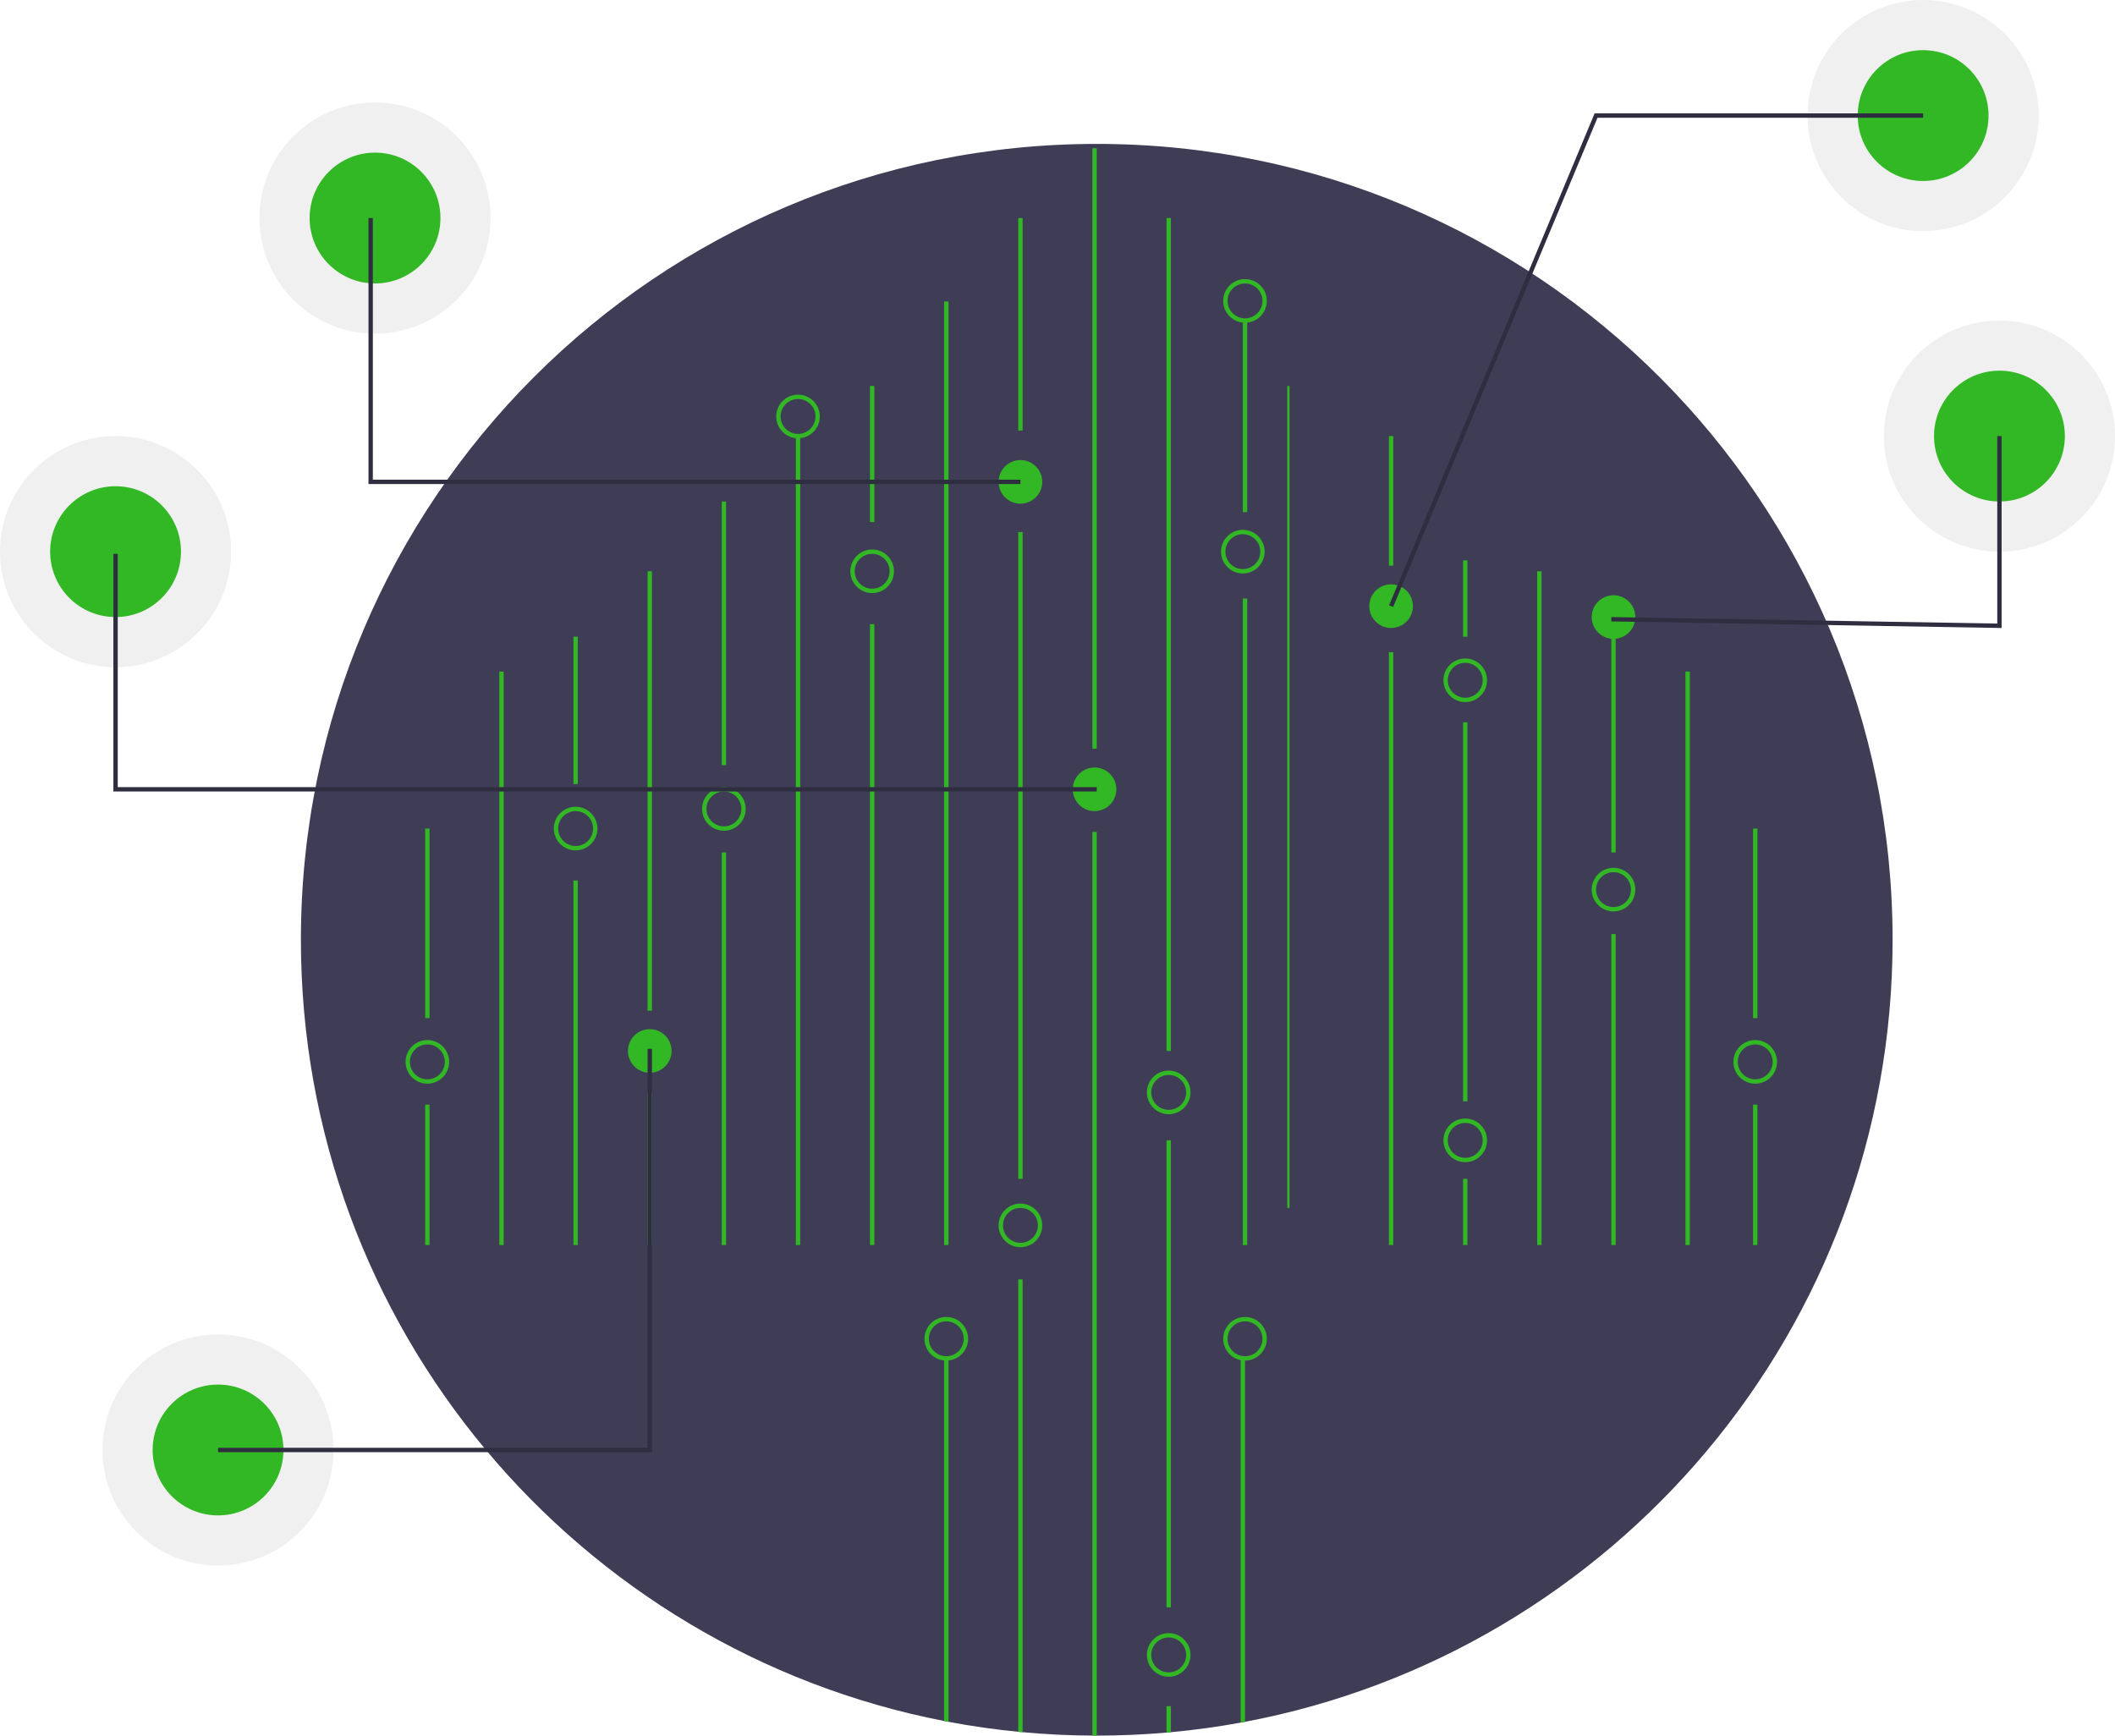
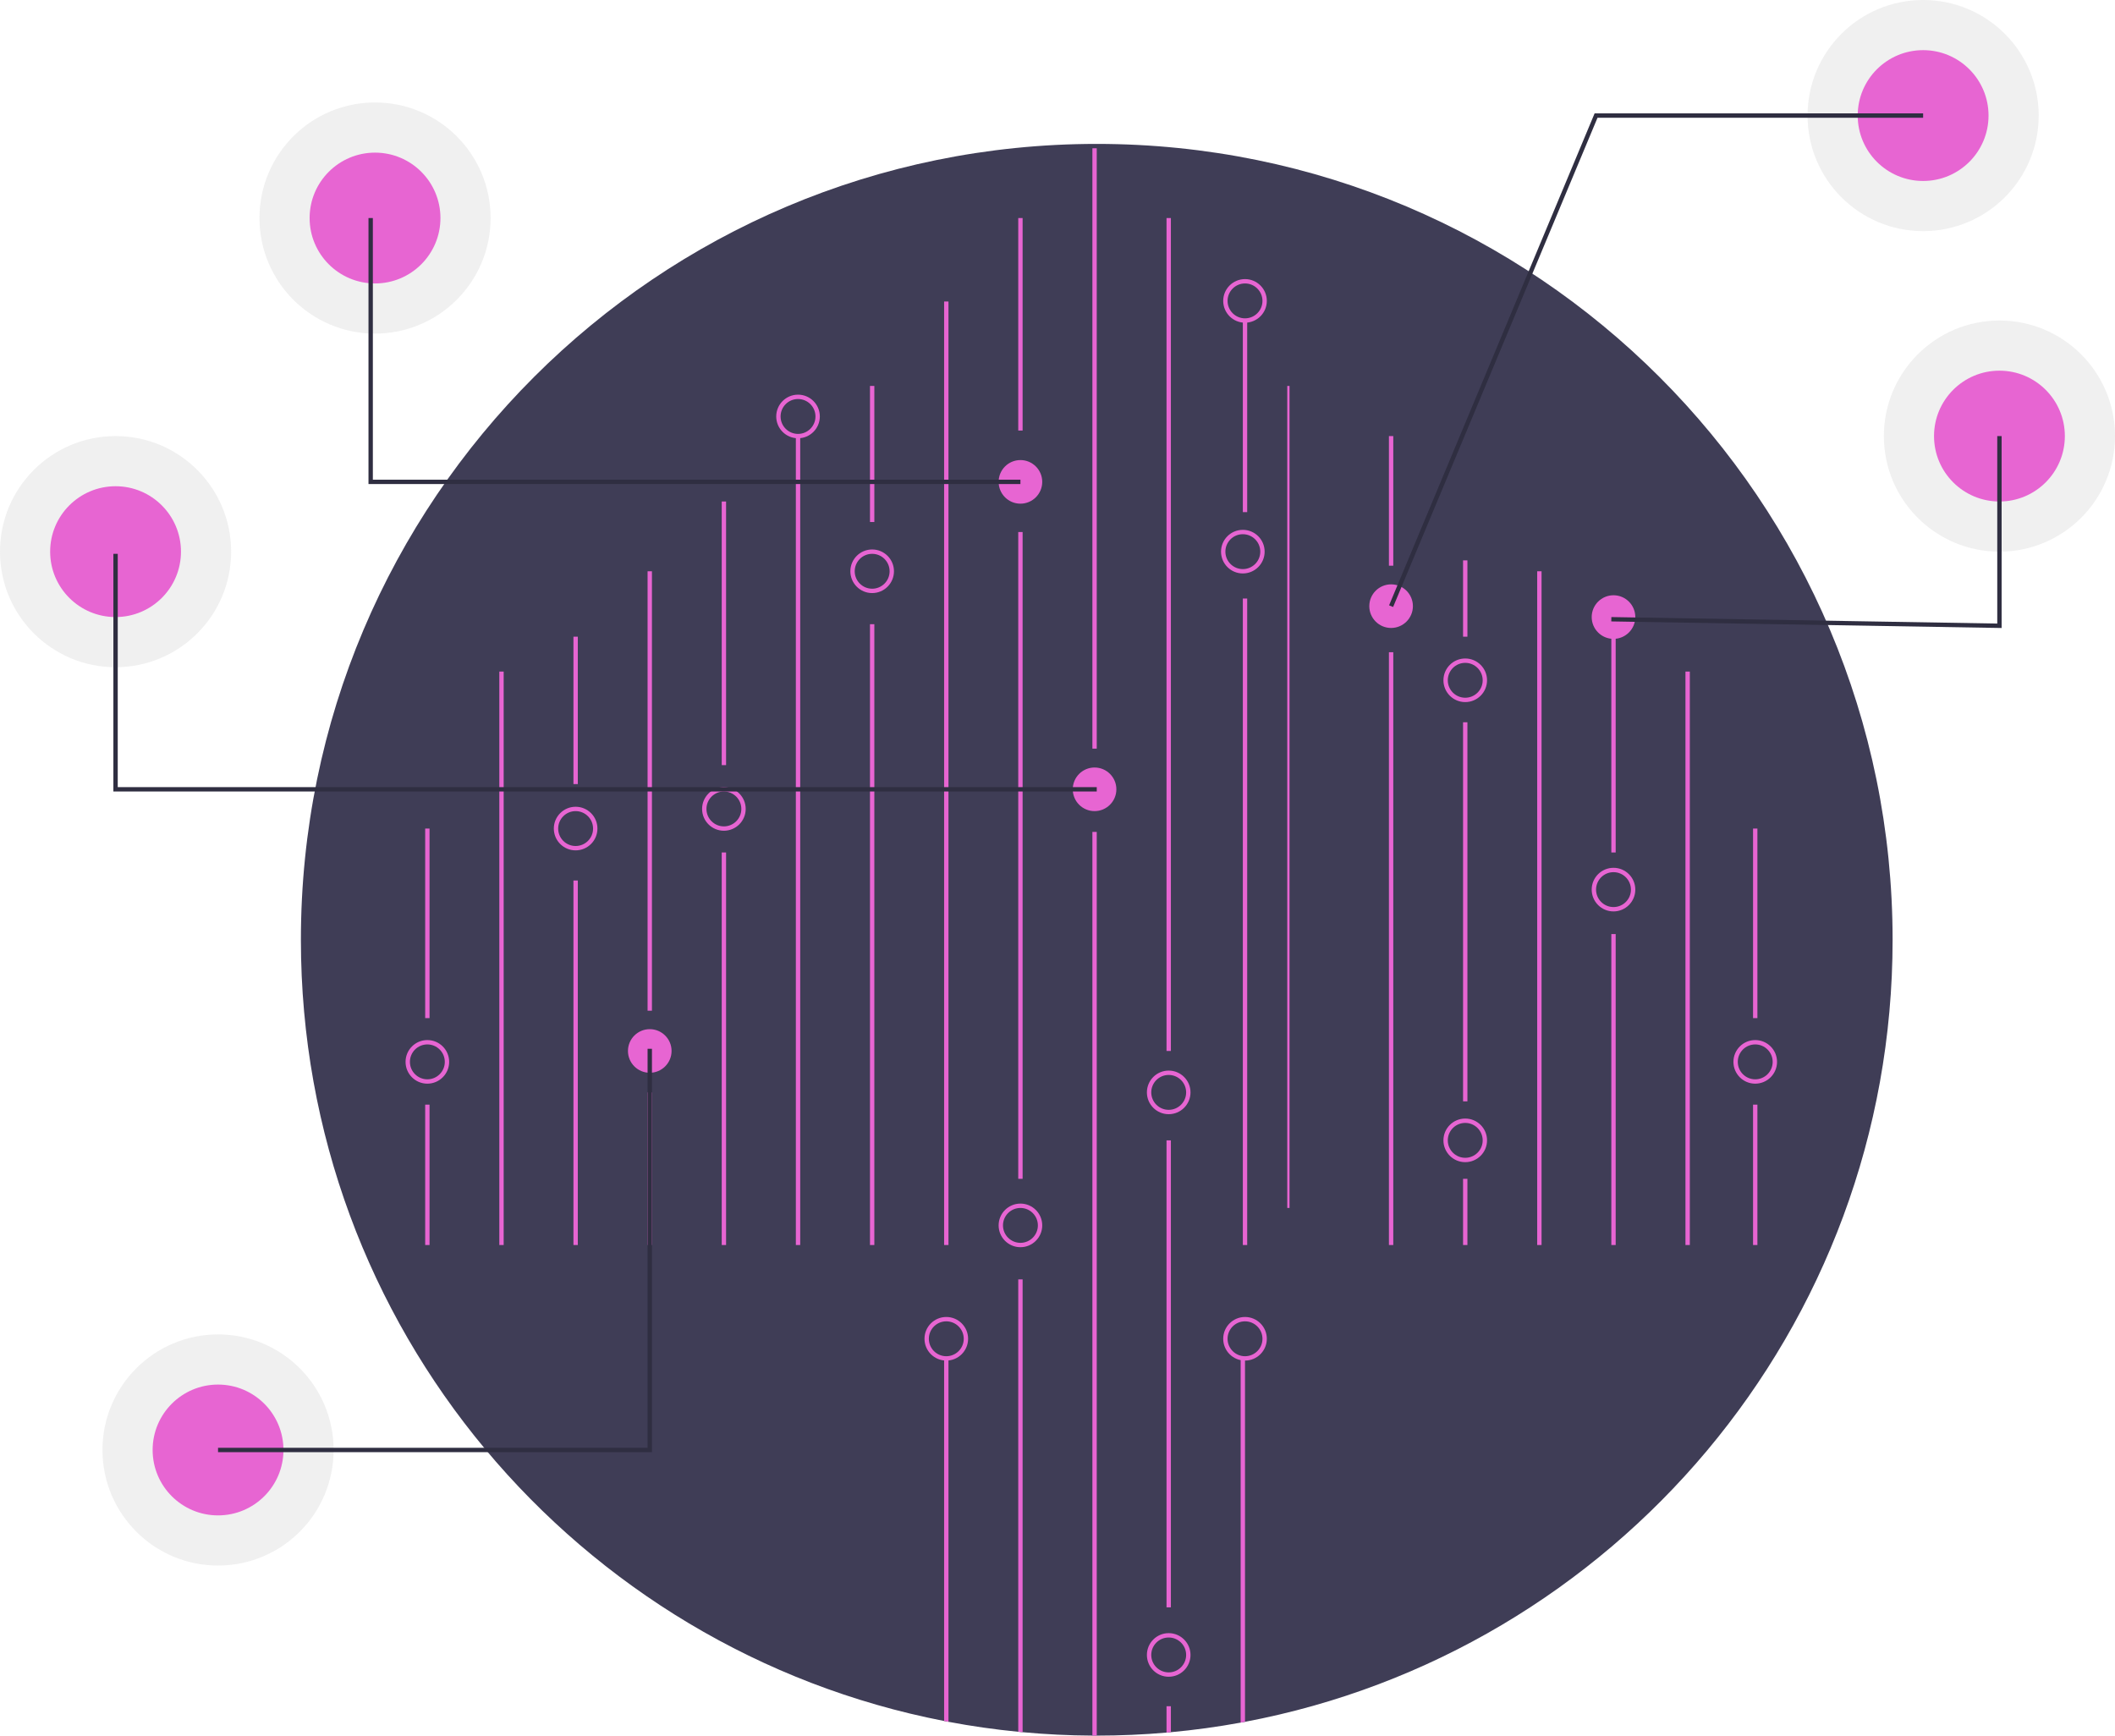
<svg xmlns="http://www.w3.org/2000/svg" id="f4673761-b724-4a95-a095-d2125482816e" data-name="Layer 1" width="970" height="796" viewBox="0 0 970 796">
  <circle cx="917" cy="200" r="53" fill="#ccc" opacity="0.3" />
-   <circle cx="917" cy="200" r="30" fill="#32b824" />
+   <circle cx="917" cy="200" r="30" fill="#e765d2" />
  <circle cx="882" cy="53" r="53" fill="#ccc" opacity="0.3" />
-   <circle cx="882" cy="53" r="30" fill="#32b824" />
+   <circle cx="882" cy="53" r="30" fill="#e765d2" />
  <circle cx="53" cy="253" r="53" fill="#ccc" opacity="0.3" />
-   <circle cx="53" cy="253" r="30" fill="#32b824" />
+   <circle cx="53" cy="253" r="30" fill="#e765d2" />
  <circle cx="100" cy="665" r="53" fill="#ccc" opacity="0.3" />
-   <circle cx="100" cy="665" r="30" fill="#32b824" />
+   <circle cx="100" cy="665" r="30" fill="#e765d2" />
  <circle cx="172" cy="100" r="53" fill="#ccc" opacity="0.3" />
-   <circle cx="172" cy="100" r="30" fill="#32b824" />
+   <circle cx="172" cy="100" r="30" fill="#e765d2" />
  <path d="M983,483c0,178.34-127.91,326.81-297,358.67-.66.13-1.33.25-2,.37q-15.765,2.895-32,4.39c-.67.07-1.33.13-2,.18q-15.81,1.38-32,1.39c-.67,0-1.33,0-2-.01q-16.17-.075-32-1.56c-.67-.05-1.33-.12-2-.19q-16.215-1.575-32-4.57c-.67-.12-1.34-.25-2-.38C379.9,808.64,253,660.64,253,483c0-201.58,163.42-365,365-365S983,281.42,983,483Z" transform="translate(-115 -52)" fill="#3f3d56" />
-   <rect x="570" y="274.5" width="2" height="296.5" fill="#32b824" />
-   <rect x="570" y="147.402" width="2" height="87.472" fill="#32b824" />
-   <rect x="433" y="138.275" width="2" height="432.725" fill="#32b824" />
-   <rect x="467" y="100" width="2" height="97.457" fill="#32b824" />
-   <rect x="467" y="244" width="2" height="296.638" fill="#32b824" />
-   <path d="M584,638.75V846.43c-.67-.05-1.33-.12-2-.19V638.75Z" transform="translate(-115 -52)" fill="#32b824" />
-   <rect x="501" y="68" width="2" height="275.347" fill="#32b824" />
-   <path d="M618,433.52V848c-.67,0-1.33,0-2-.01V433.52Z" transform="translate(-115 -52)" fill="#32b824" />
-   <rect x="535" y="100" width="2" height="382" fill="#32b824" />
-   <rect x="535" y="523" width="2" height="214.173" fill="#32b824" />
-   <path d="M652,834.53v11.9c-.67.07-1.33.13-2,.18V834.53Z" transform="translate(-115 -52)" fill="#32b824" />
-   <path d="M686,675V841.67c-.66.13-1.33.25-2,.37V675Z" transform="translate(-115 -52)" fill="#32b824" />
-   <path d="M550,675V841.67c-.67-.12-1.34-.25-2-.38V675Z" transform="translate(-115 -52)" fill="#32b824" />
-   <rect x="399" y="177" width="2" height="62.41" fill="#32b824" />
-   <rect x="399" y="286.275" width="2" height="284.725" fill="#32b824" />
-   <rect x="365" y="200" width="2" height="371" fill="#32b824" />
-   <rect x="331" y="230" width="2" height="120.905" fill="#32b824" />
-   <rect x="331" y="390.968" width="2" height="180.032" fill="#32b824" />
-   <rect x="297" y="262" width="2" height="201.536" fill="#32b824" />
-   <rect x="297" y="501" width="2" height="70" fill="#32b824" />
-   <rect x="263" y="292" width="2" height="67.599" fill="#32b824" />
-   <rect x="263" y="403.819" width="2" height="167.181" fill="#32b824" />
-   <rect x="229" y="308" width="2" height="263" fill="#32b824" />
-   <rect x="195" y="380" width="2" height="86.937" fill="#32b824" />
-   <rect x="195" y="506.622" width="2" height="64.378" fill="#32b824" />
-   <rect x="590.375" y="177" width="1.037" height="377" fill="#32b824" />
-   <rect x="637" y="200" width="2" height="59.441" fill="#32b824" />
-   <rect x="637" y="299.126" width="2" height="271.874" fill="#32b824" />
-   <rect x="671" y="257" width="2" height="35" fill="#32b824" />
-   <rect x="671" y="331.252" width="2" height="173.858" fill="#32b824" />
-   <rect x="671" y="540.638" width="2" height="30.362" fill="#32b824" />
-   <rect x="705" y="262" width="2" height="309" fill="#32b824" />
-   <rect x="739" y="292" width="2" height="98.968" fill="#32b824" />
-   <rect x="739" y="428.386" width="2" height="142.614" fill="#32b824" />
-   <rect x="773" y="308" width="2" height="263" fill="#32b824" />
-   <path d="M549,676a10,10,0,1,1,10-10A10.012,10.012,0,0,1,549,676Zm0-18a8,8,0,1,0,8,8A8.009,8.009,0,0,0,549,658Z" transform="translate(-115 -52)" fill="#32b824" />
-   <path d="M583,624a10,10,0,1,1,10-10A10.012,10.012,0,0,1,583,624Zm0-18a8,8,0,1,0,8,8A8.009,8.009,0,0,0,583,606Z" transform="translate(-115 -52)" fill="#32b824" />
-   <path d="M686,676a10,10,0,1,1,10-10A10.012,10.012,0,0,1,686,676Zm0-18a8,8,0,1,0,8,8A8.009,8.009,0,0,0,686,658Z" transform="translate(-115 -52)" fill="#32b824" />
-   <path d="M651,801a10,10,0,1,0,10,10A10.016,10.016,0,0,0,651,801Zm0,18a8,8,0,1,1,8-8A8.011,8.011,0,0,1,651,819Z" transform="translate(-115 -52)" fill="#32b824" />
-   <path d="M651,563a10,10,0,1,1,10-10A10.012,10.012,0,0,1,651,563Zm0-18a8,8,0,1,0,8,8A8.009,8.009,0,0,0,651,545Z" transform="translate(-115 -52)" fill="#32b824" />
-   <path d="M617,424a10,10,0,1,1,10-10A10.011,10.011,0,0,1,617,424Z" transform="translate(-115 -52)" fill="#32b824" />
-   <path d="M685,315a10,10,0,1,1,10-10A10.011,10.011,0,0,1,685,315Zm0-18a8,8,0,1,0,8,8A8.009,8.009,0,0,0,685,297Z" transform="translate(-115 -52)" fill="#32b824" />
-   <path d="M447,433a10,10,0,1,1,10-10A10.011,10.011,0,0,1,447,433Zm0-18a8,8,0,1,0,8,8A8.009,8.009,0,0,0,447,415Z" transform="translate(-115 -52)" fill="#32b824" />
-   <path d="M379,442a10,10,0,1,1,10-10A10.011,10.011,0,0,1,379,442Zm0-18a8,8,0,1,0,8,8A8.009,8.009,0,0,0,379,424Z" transform="translate(-115 -52)" fill="#32b824" />
-   <path d="M413,544a10,10,0,1,1,10-10A10.011,10.011,0,0,1,413,544Z" transform="translate(-115 -52)" fill="#32b824" />
-   <path d="M686,200a10,10,0,1,1,10-10A10.011,10.011,0,0,1,686,200Zm0-18a8,8,0,1,0,8,8A8.009,8.009,0,0,0,686,182Z" transform="translate(-115 -52)" fill="#32b824" />
-   <path d="M515,324a10,10,0,1,1,10-10A10.011,10.011,0,0,1,515,324Zm0-18a8,8,0,1,0,8,8A8.009,8.009,0,0,0,515,306Z" transform="translate(-115 -52)" fill="#32b824" />
-   <path d="M481,253a10,10,0,1,1,10-10A10.011,10.011,0,0,1,481,253Zm0-18a8,8,0,1,0,8,8A8.009,8.009,0,0,0,481,235Z" transform="translate(-115 -52)" fill="#32b824" />
-   <path d="M311,549a10,10,0,1,1,10-10A10.012,10.012,0,0,1,311,549Zm0-18a8,8,0,1,0,8,8A8.009,8.009,0,0,0,311,531Z" transform="translate(-115 -52)" fill="#32b824" />
-   <rect x="804" y="380" width="2" height="86.937" fill="#32b824" />
-   <rect x="804" y="506.622" width="2" height="64.378" fill="#32b824" />
-   <path d="M920,549a10,10,0,1,1,10-10A10.012,10.012,0,0,1,920,549Zm0-18a8,8,0,1,0,8,8A8.009,8.009,0,0,0,920,531Z" transform="translate(-115 -52)" fill="#32b824" />
-   <path d="M855,470a10,10,0,1,1,10-10A10.011,10.011,0,0,1,855,470Zm0-18a8,8,0,1,0,8,8A8.009,8.009,0,0,0,855,452Z" transform="translate(-115 -52)" fill="#32b824" />
-   <path d="M787,585a10,10,0,1,1,10-10A10.012,10.012,0,0,1,787,585Zm0-18a8,8,0,1,0,8,8A8.009,8.009,0,0,0,787,567Z" transform="translate(-115 -52)" fill="#32b824" />
-   <path d="M583,283a10,10,0,1,1,10-10A10.011,10.011,0,0,1,583,283Z" transform="translate(-115 -52)" fill="#32b824" />
-   <path d="M787,374a10,10,0,1,1,10-10A10.011,10.011,0,0,1,787,374Zm0-18a8,8,0,1,0,8,8A8.009,8.009,0,0,0,787,356Z" transform="translate(-115 -52)" fill="#32b824" />
-   <path d="M855,345a10,10,0,1,1,10-10A10.011,10.011,0,0,1,855,345Z" transform="translate(-115 -52)" fill="#32b824" />
-   <path d="M753,340a10,10,0,1,1,10-10A10.011,10.011,0,0,1,753,340Z" transform="translate(-115 -52)" fill="#32b824" />
+   <rect x="570" y="274.5" width="2" height="296.5" fill="#e765d2" />
+   <rect x="570" y="147.402" width="2" height="87.472" fill="#e765d2" />
+   <rect x="433" y="138.275" width="2" height="432.725" fill="#e765d2" />
+   <rect x="467" y="100" width="2" height="97.457" fill="#e765d2" />
+   <rect x="467" y="244" width="2" height="296.638" fill="#e765d2" />
+   <path d="M584,638.75V846.43c-.67-.05-1.33-.12-2-.19V638.75Z" transform="translate(-115 -52)" fill="#e765d2" />
+   <rect x="501" y="68" width="2" height="275.347" fill="#e765d2" />
+   <path d="M618,433.52V848c-.67,0-1.33,0-2-.01V433.52Z" transform="translate(-115 -52)" fill="#e765d2" />
+   <rect x="535" y="100" width="2" height="382" fill="#e765d2" />
+   <rect x="535" y="523" width="2" height="214.173" fill="#e765d2" />
+   <path d="M652,834.53v11.9c-.67.07-1.33.13-2,.18V834.53Z" transform="translate(-115 -52)" fill="#e765d2" />
+   <path d="M686,675V841.67c-.66.13-1.33.25-2,.37V675Z" transform="translate(-115 -52)" fill="#e765d2" />
+   <path d="M550,675V841.67c-.67-.12-1.34-.25-2-.38V675Z" transform="translate(-115 -52)" fill="#e765d2" />
+   <rect x="399" y="177" width="2" height="62.41" fill="#e765d2" />
+   <rect x="399" y="286.275" width="2" height="284.725" fill="#e765d2" />
+   <rect x="365" y="200" width="2" height="371" fill="#e765d2" />
+   <rect x="331" y="230" width="2" height="120.905" fill="#e765d2" />
+   <rect x="331" y="390.968" width="2" height="180.032" fill="#e765d2" />
+   <rect x="297" y="262" width="2" height="201.536" fill="#e765d2" />
+   <rect x="297" y="501" width="2" height="70" fill="#e765d2" />
+   <rect x="263" y="292" width="2" height="67.599" fill="#e765d2" />
+   <rect x="263" y="403.819" width="2" height="167.181" fill="#e765d2" />
+   <rect x="229" y="308" width="2" height="263" fill="#e765d2" />
+   <rect x="195" y="380" width="2" height="86.937" fill="#e765d2" />
+   <rect x="195" y="506.622" width="2" height="64.378" fill="#e765d2" />
+   <rect x="590.375" y="177" width="1.037" height="377" fill="#e765d2" />
+   <rect x="637" y="200" width="2" height="59.441" fill="#e765d2" />
+   <rect x="637" y="299.126" width="2" height="271.874" fill="#e765d2" />
+   <rect x="671" y="257" width="2" height="35" fill="#e765d2" />
+   <rect x="671" y="331.252" width="2" height="173.858" fill="#e765d2" />
+   <rect x="671" y="540.638" width="2" height="30.362" fill="#e765d2" />
+   <rect x="705" y="262" width="2" height="309" fill="#e765d2" />
+   <rect x="739" y="292" width="2" height="98.968" fill="#e765d2" />
+   <rect x="739" y="428.386" width="2" height="142.614" fill="#e765d2" />
+   <rect x="773" y="308" width="2" height="263" fill="#e765d2" />
+   <path d="M549,676a10,10,0,1,1,10-10A10.012,10.012,0,0,1,549,676Zm0-18a8,8,0,1,0,8,8A8.009,8.009,0,0,0,549,658Z" transform="translate(-115 -52)" fill="#e765d2" />
+   <path d="M583,624a10,10,0,1,1,10-10A10.012,10.012,0,0,1,583,624Zm0-18a8,8,0,1,0,8,8A8.009,8.009,0,0,0,583,606Z" transform="translate(-115 -52)" fill="#e765d2" />
+   <path d="M686,676a10,10,0,1,1,10-10A10.012,10.012,0,0,1,686,676Zm0-18a8,8,0,1,0,8,8A8.009,8.009,0,0,0,686,658Z" transform="translate(-115 -52)" fill="#e765d2" />
+   <path d="M651,801a10,10,0,1,0,10,10A10.016,10.016,0,0,0,651,801Zm0,18a8,8,0,1,1,8-8A8.011,8.011,0,0,1,651,819Z" transform="translate(-115 -52)" fill="#e765d2" />
+   <path d="M651,563a10,10,0,1,1,10-10A10.012,10.012,0,0,1,651,563Zm0-18a8,8,0,1,0,8,8A8.009,8.009,0,0,0,651,545Z" transform="translate(-115 -52)" fill="#e765d2" />
+   <path d="M617,424a10,10,0,1,1,10-10A10.011,10.011,0,0,1,617,424Z" transform="translate(-115 -52)" fill="#e765d2" />
+   <path d="M685,315a10,10,0,1,1,10-10A10.011,10.011,0,0,1,685,315Zm0-18a8,8,0,1,0,8,8A8.009,8.009,0,0,0,685,297Z" transform="translate(-115 -52)" fill="#e765d2" />
+   <path d="M447,433a10,10,0,1,1,10-10A10.011,10.011,0,0,1,447,433Zm0-18a8,8,0,1,0,8,8A8.009,8.009,0,0,0,447,415Z" transform="translate(-115 -52)" fill="#e765d2" />
+   <path d="M379,442a10,10,0,1,1,10-10A10.011,10.011,0,0,1,379,442Zm0-18a8,8,0,1,0,8,8A8.009,8.009,0,0,0,379,424Z" transform="translate(-115 -52)" fill="#e765d2" />
+   <path d="M413,544a10,10,0,1,1,10-10A10.011,10.011,0,0,1,413,544Z" transform="translate(-115 -52)" fill="#e765d2" />
+   <path d="M686,200a10,10,0,1,1,10-10A10.011,10.011,0,0,1,686,200Zm0-18a8,8,0,1,0,8,8A8.009,8.009,0,0,0,686,182Z" transform="translate(-115 -52)" fill="#e765d2" />
+   <path d="M515,324a10,10,0,1,1,10-10A10.011,10.011,0,0,1,515,324Zm0-18a8,8,0,1,0,8,8A8.009,8.009,0,0,0,515,306Z" transform="translate(-115 -52)" fill="#e765d2" />
+   <path d="M481,253a10,10,0,1,1,10-10A10.011,10.011,0,0,1,481,253Zm0-18a8,8,0,1,0,8,8A8.009,8.009,0,0,0,481,235Z" transform="translate(-115 -52)" fill="#e765d2" />
+   <path d="M311,549a10,10,0,1,1,10-10A10.012,10.012,0,0,1,311,549Zm0-18a8,8,0,1,0,8,8A8.009,8.009,0,0,0,311,531Z" transform="translate(-115 -52)" fill="#e765d2" />
+   <rect x="804" y="380" width="2" height="86.937" fill="#e765d2" />
+   <rect x="804" y="506.622" width="2" height="64.378" fill="#e765d2" />
+   <path d="M920,549a10,10,0,1,1,10-10A10.012,10.012,0,0,1,920,549Zm0-18a8,8,0,1,0,8,8A8.009,8.009,0,0,0,920,531Z" transform="translate(-115 -52)" fill="#e765d2" />
+   <path d="M855,470a10,10,0,1,1,10-10A10.011,10.011,0,0,1,855,470Zm0-18a8,8,0,1,0,8,8A8.009,8.009,0,0,0,855,452Z" transform="translate(-115 -52)" fill="#e765d2" />
+   <path d="M787,585a10,10,0,1,1,10-10A10.012,10.012,0,0,1,787,585Zm0-18a8,8,0,1,0,8,8A8.009,8.009,0,0,0,787,567Z" transform="translate(-115 -52)" fill="#e765d2" />
+   <path d="M583,283a10,10,0,1,1,10-10A10.011,10.011,0,0,1,583,283Z" transform="translate(-115 -52)" fill="#e765d2" />
+   <path d="M787,374a10,10,0,1,1,10-10A10.011,10.011,0,0,1,787,374Zm0-18a8,8,0,1,0,8,8A8.009,8.009,0,0,0,787,356Z" transform="translate(-115 -52)" fill="#e765d2" />
+   <path d="M855,345a10,10,0,1,1,10-10A10.011,10.011,0,0,1,855,345Z" transform="translate(-115 -52)" fill="#e765d2" />
+   <path d="M753,340a10,10,0,1,1,10-10A10.011,10.011,0,0,1,753,340Z" transform="translate(-115 -52)" fill="#e765d2" />
  <polygon points="918 288.017 738.983 285 739.017 283 916 285.983 916 200 918 200 918 288.017" fill="#2f2e41" />
  <polygon points="638.923 278.386 637.077 277.614 731.334 52 882 52 882 54 732.666 54 638.923 278.386" fill="#2f2e41" />
  <polygon points="503 363 52 363 52 254 54 254 54 361 503 361 503 363" fill="#2f2e41" />
  <polygon points="468 222 169 222 169 100 171 100 171 220 468 220 468 222" fill="#2f2e41" />
  <polygon points="299 666 100 666 100 664 297 664 297 481 299 481 299 666" fill="#2f2e41" />
</svg>
